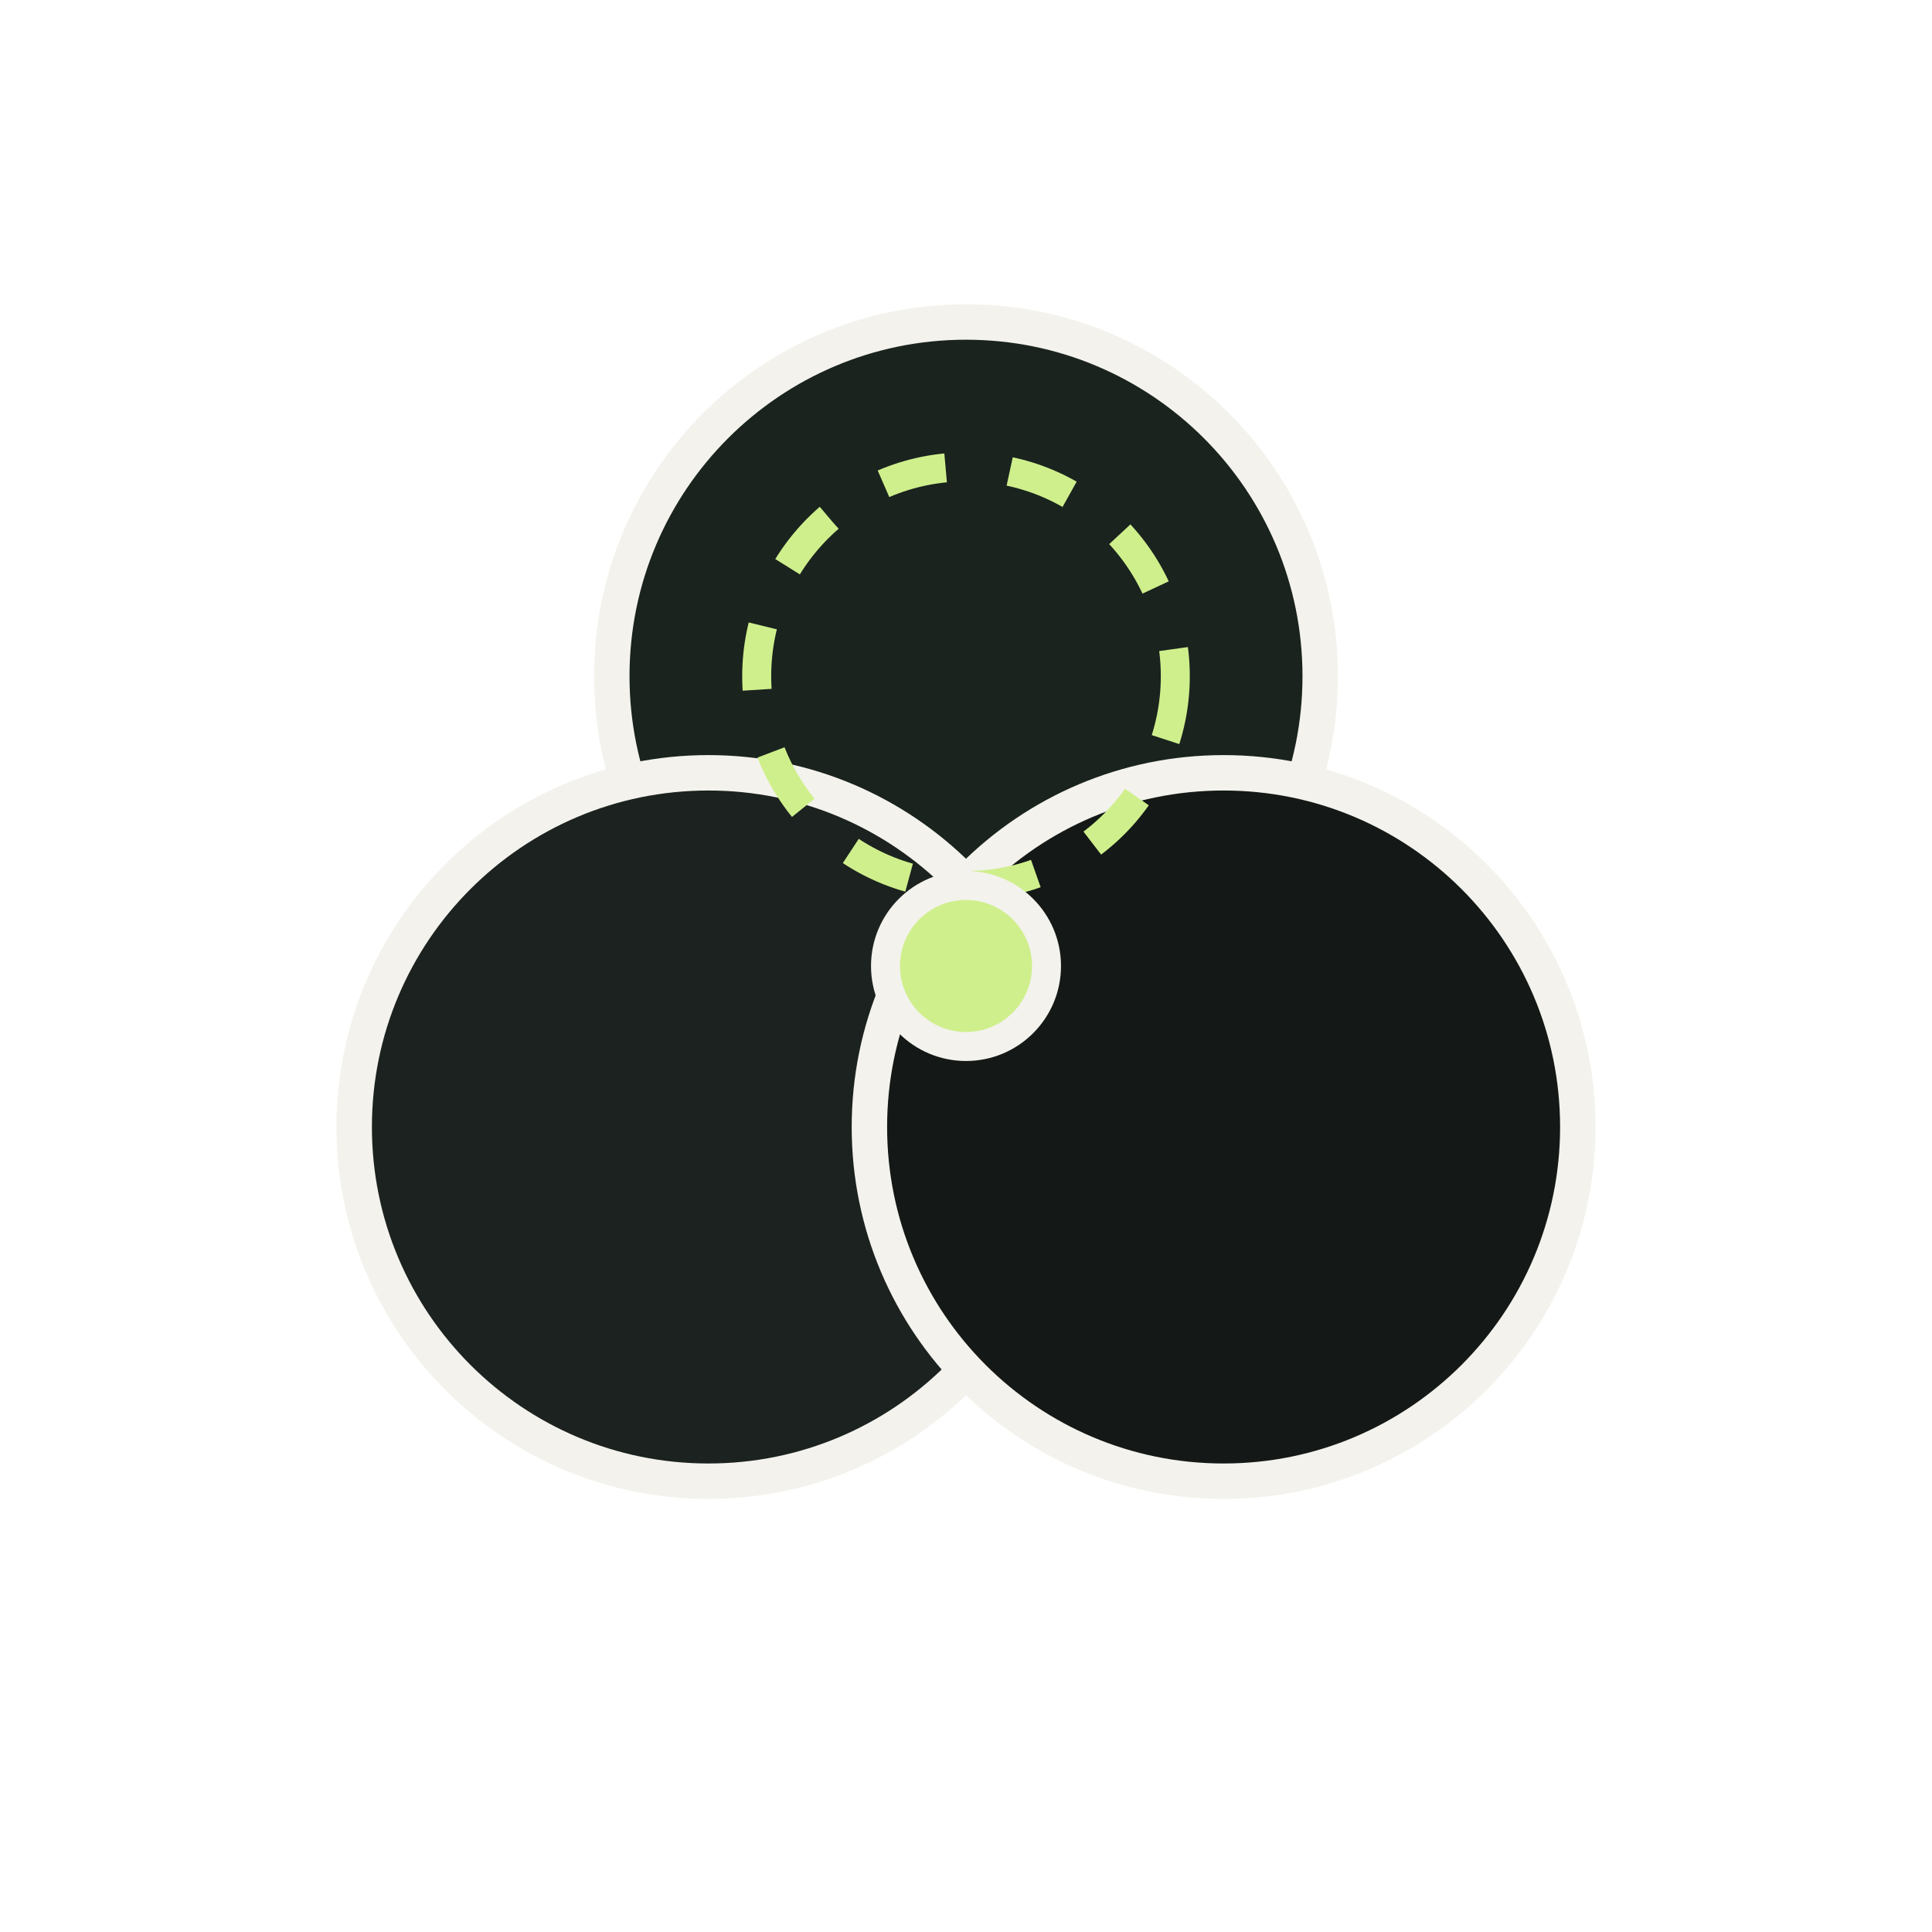
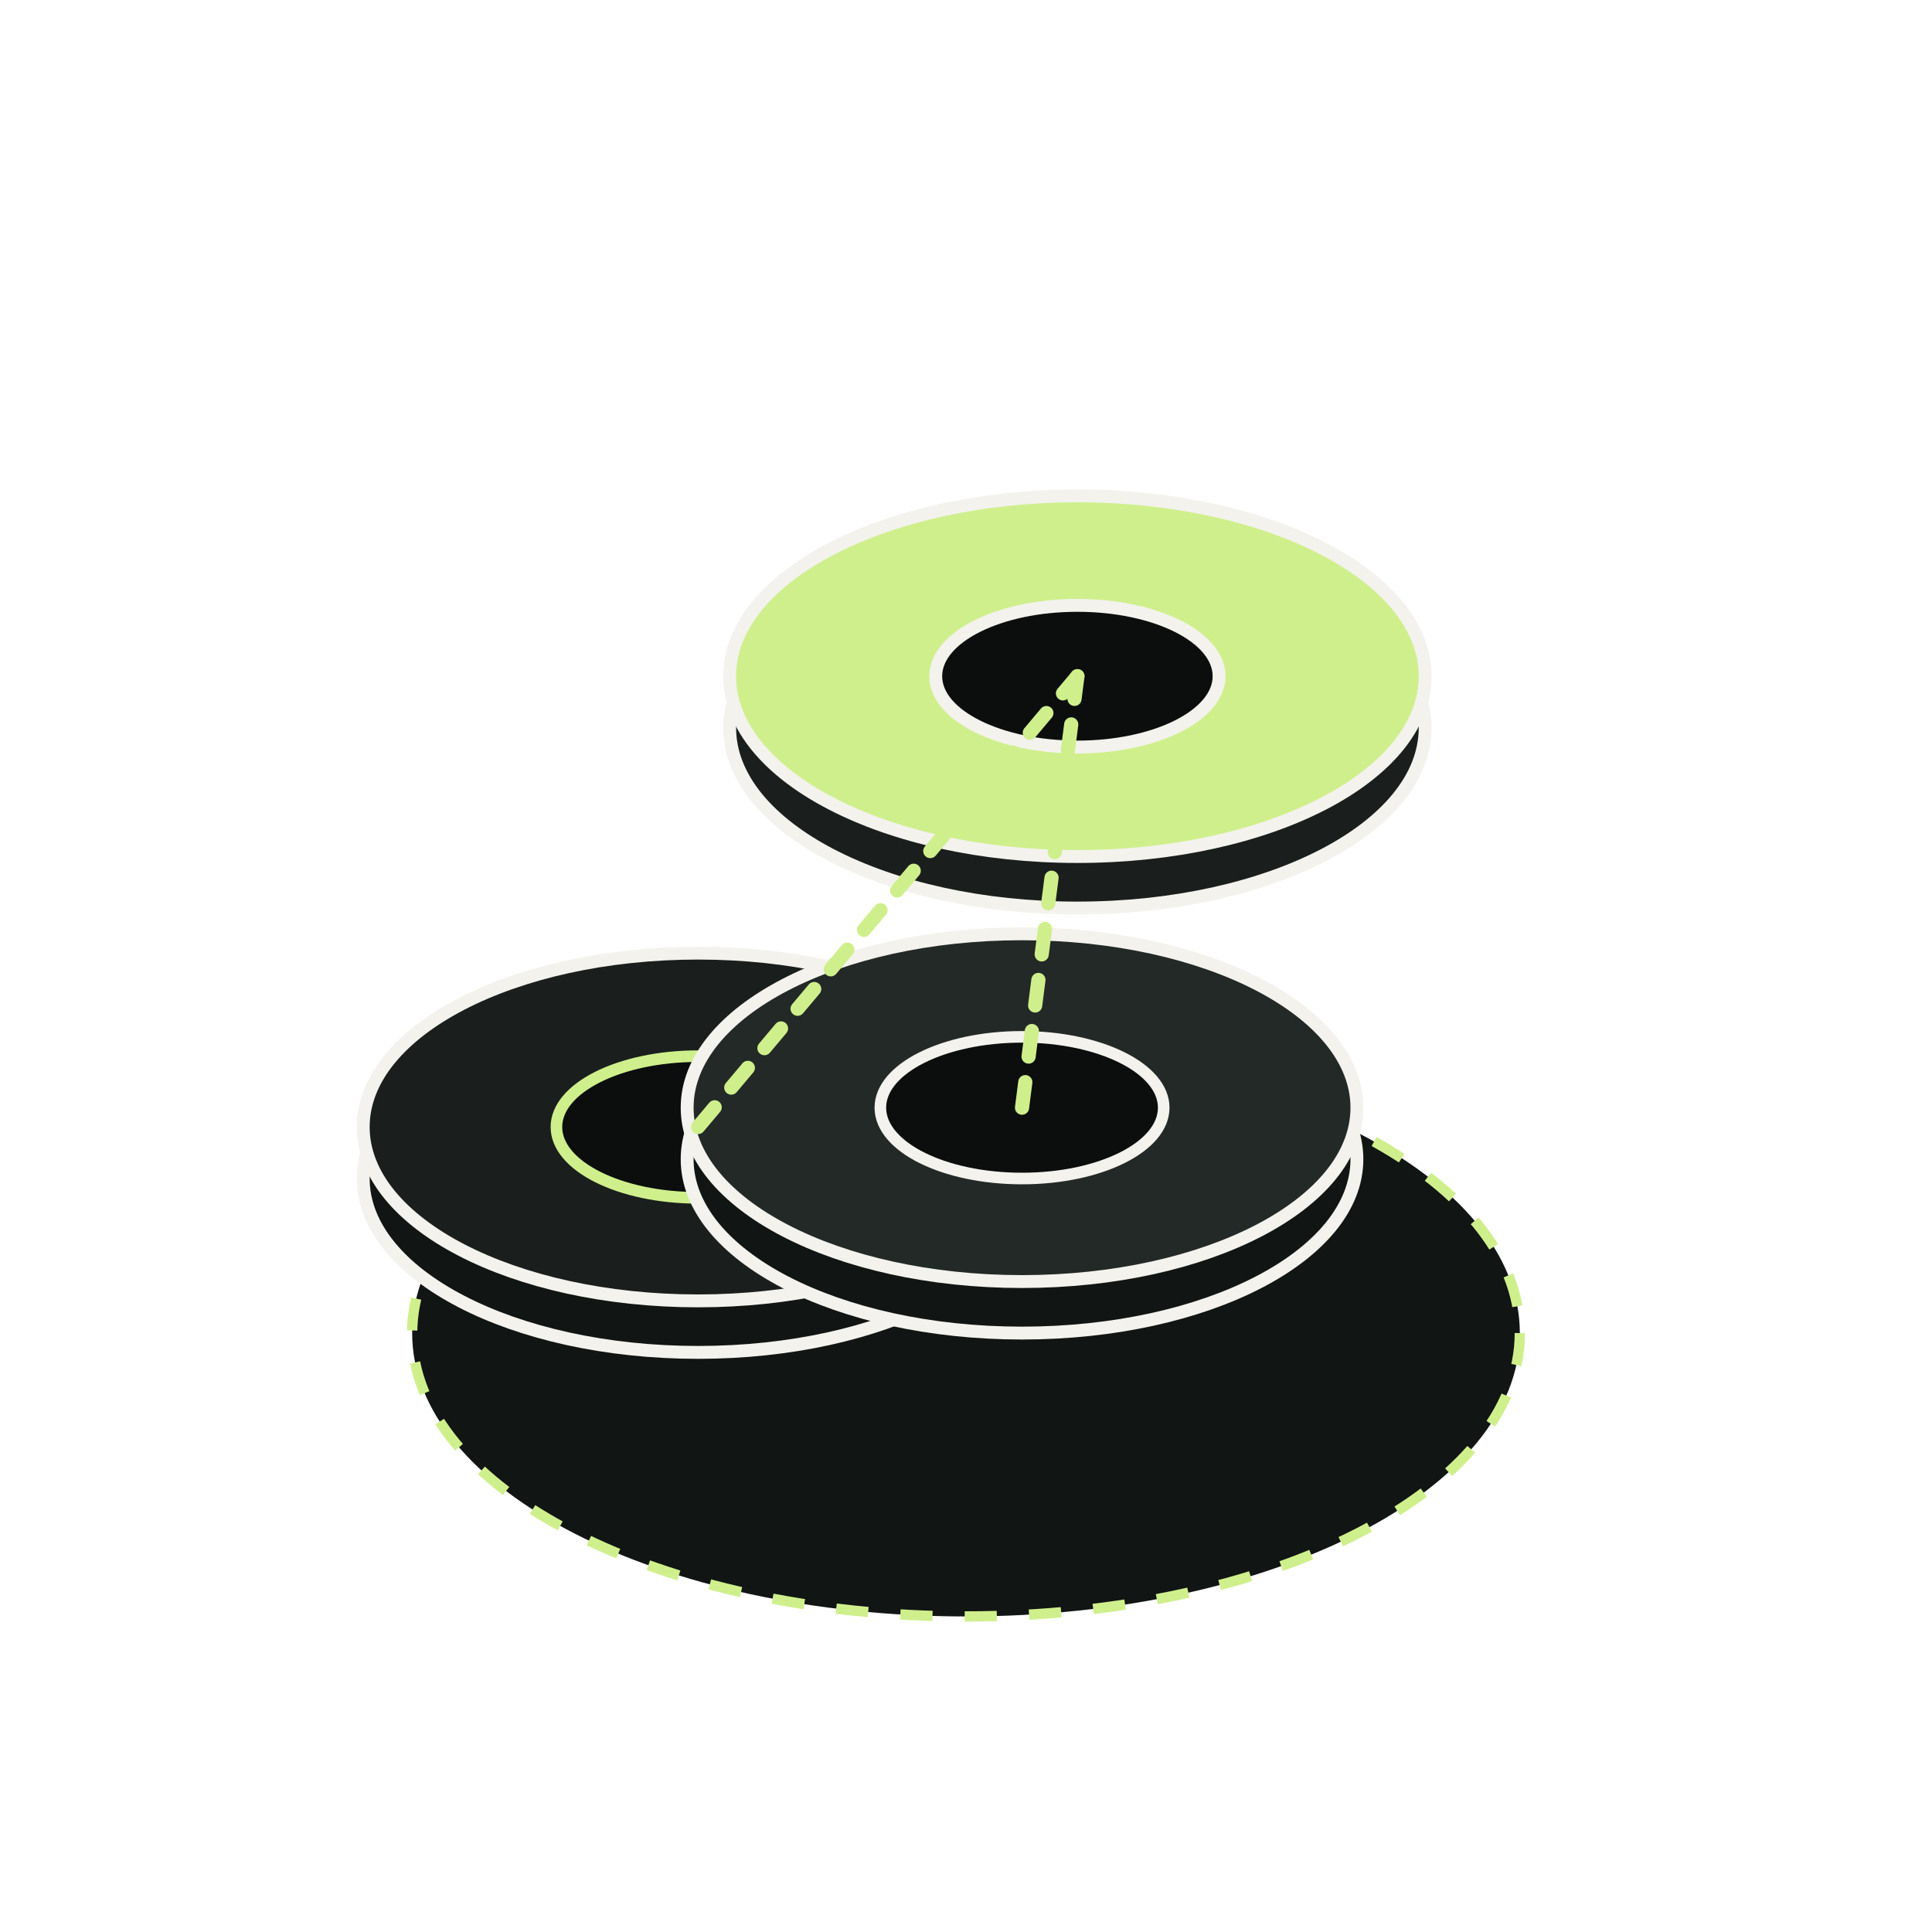
- <svg xmlns="http://www.w3.org/2000/svg" viewBox="0 0 120 120" fill="none">
-   <circle cx="60" cy="42" r="22" fill="#1A231E" stroke="#F3F2EC" stroke-width="2.2" />
-   <circle cx="44" cy="70" r="22" fill="#1C221F" stroke="#F3F2EC" stroke-width="2.2" />
-   <circle cx="76" cy="70" r="22" fill="#141917" stroke="#F3F2EC" stroke-width="2.2" />
-   <circle cx="60" cy="42" r="13" fill="none" stroke="#CFEF8C" stroke-width="1.8" stroke-dasharray="4 4" />
-   <circle cx="60" cy="60" r="5" fill="#CFEF8C" stroke="#F3F2EC" stroke-width="1.8" />
+ <svg xmlns="http://www.w3.org/2000/svg" viewBox="0 0 300 300" fill="none">
+   <ellipse cx="150.0" cy="207.0" rx="86.0" ry="44.0" fill="#111513" stroke="#CFEF8C" stroke-width="1.6" stroke-dasharray="5 5" />
+   <ellipse cx="108.4" cy="183.0" rx="52.0" ry="27.0" fill="#111513" stroke="#F3F2EC" stroke-width="2" />
+   <ellipse cx="108.4" cy="175.0" rx="52.0" ry="27.0" fill="#1A1F1D" stroke="#F3F2EC" stroke-width="2" />
+   <ellipse cx="108.4" cy="175.0" rx="22.0" ry="11.0" fill="#0B0E0C" stroke="#CFEF8C" stroke-width="1.8" />
+   <ellipse cx="158.7" cy="180.0" rx="52.0" ry="27.0" fill="#111513" stroke="#F3F2EC" stroke-width="2" />
+   <ellipse cx="158.7" cy="172.0" rx="52.0" ry="27.0" fill="#232926" stroke="#F3F2EC" stroke-width="2" />
+   <ellipse cx="158.7" cy="172.0" rx="22.0" ry="11.0" fill="#0B0E0C" stroke="#F3F2EC" stroke-width="1.8" />
+   <ellipse cx="167.3" cy="113.0" rx="54.0" ry="28.0" fill="#1A1F1D" stroke="#F3F2EC" stroke-width="2" />
+   <ellipse cx="167.3" cy="105.0" rx="54.0" ry="28.0" fill="#CFEF8C" stroke="#F3F2EC" stroke-width="2" />
+   <ellipse cx="167.3" cy="105.0" rx="22.0" ry="11.0" fill="#0B0E0C" stroke="#F3F2EC" stroke-width="2" />
+   <line x1="108.4" y1="175.0" x2="167.3" y2="105.0" stroke="#CFEF8C" stroke-width="2.2" stroke-linecap="round" stroke-dasharray="4 4" />
+   <line x1="158.7" y1="172.0" x2="167.3" y2="105.0" stroke="#CFEF8C" stroke-width="2.2" stroke-linecap="round" stroke-dasharray="4 4" />
</svg>
